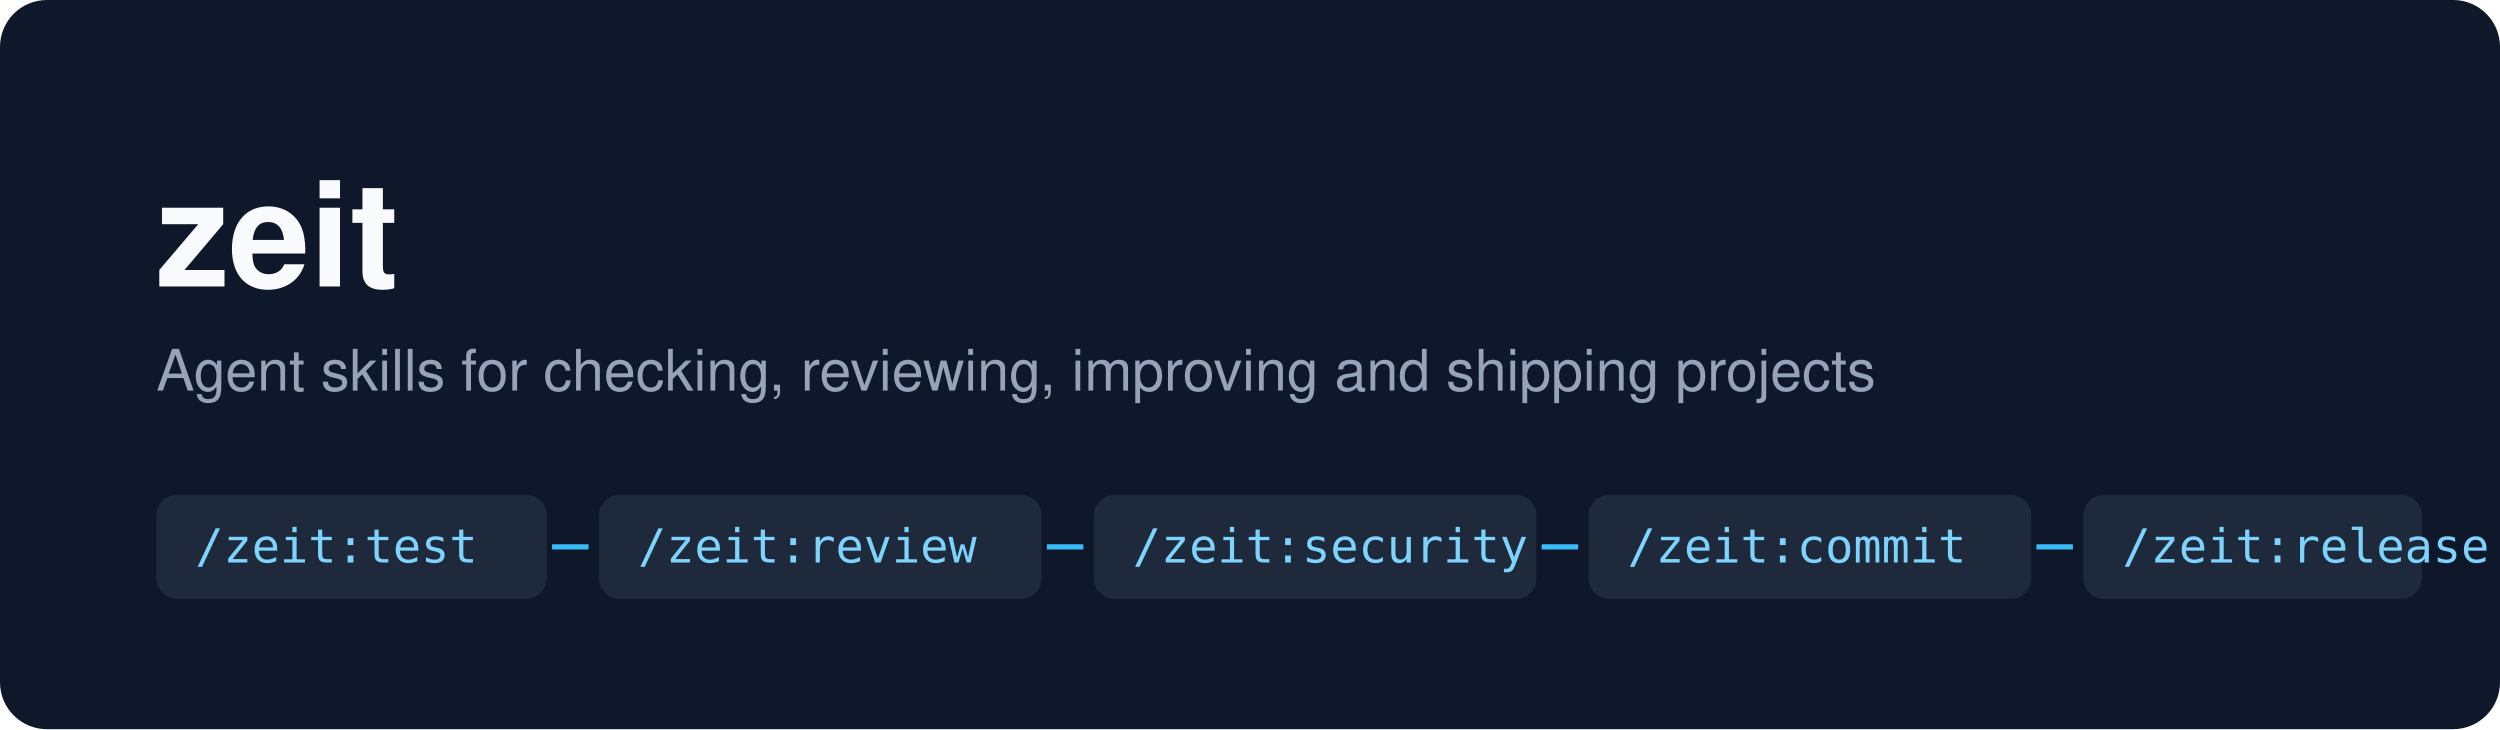
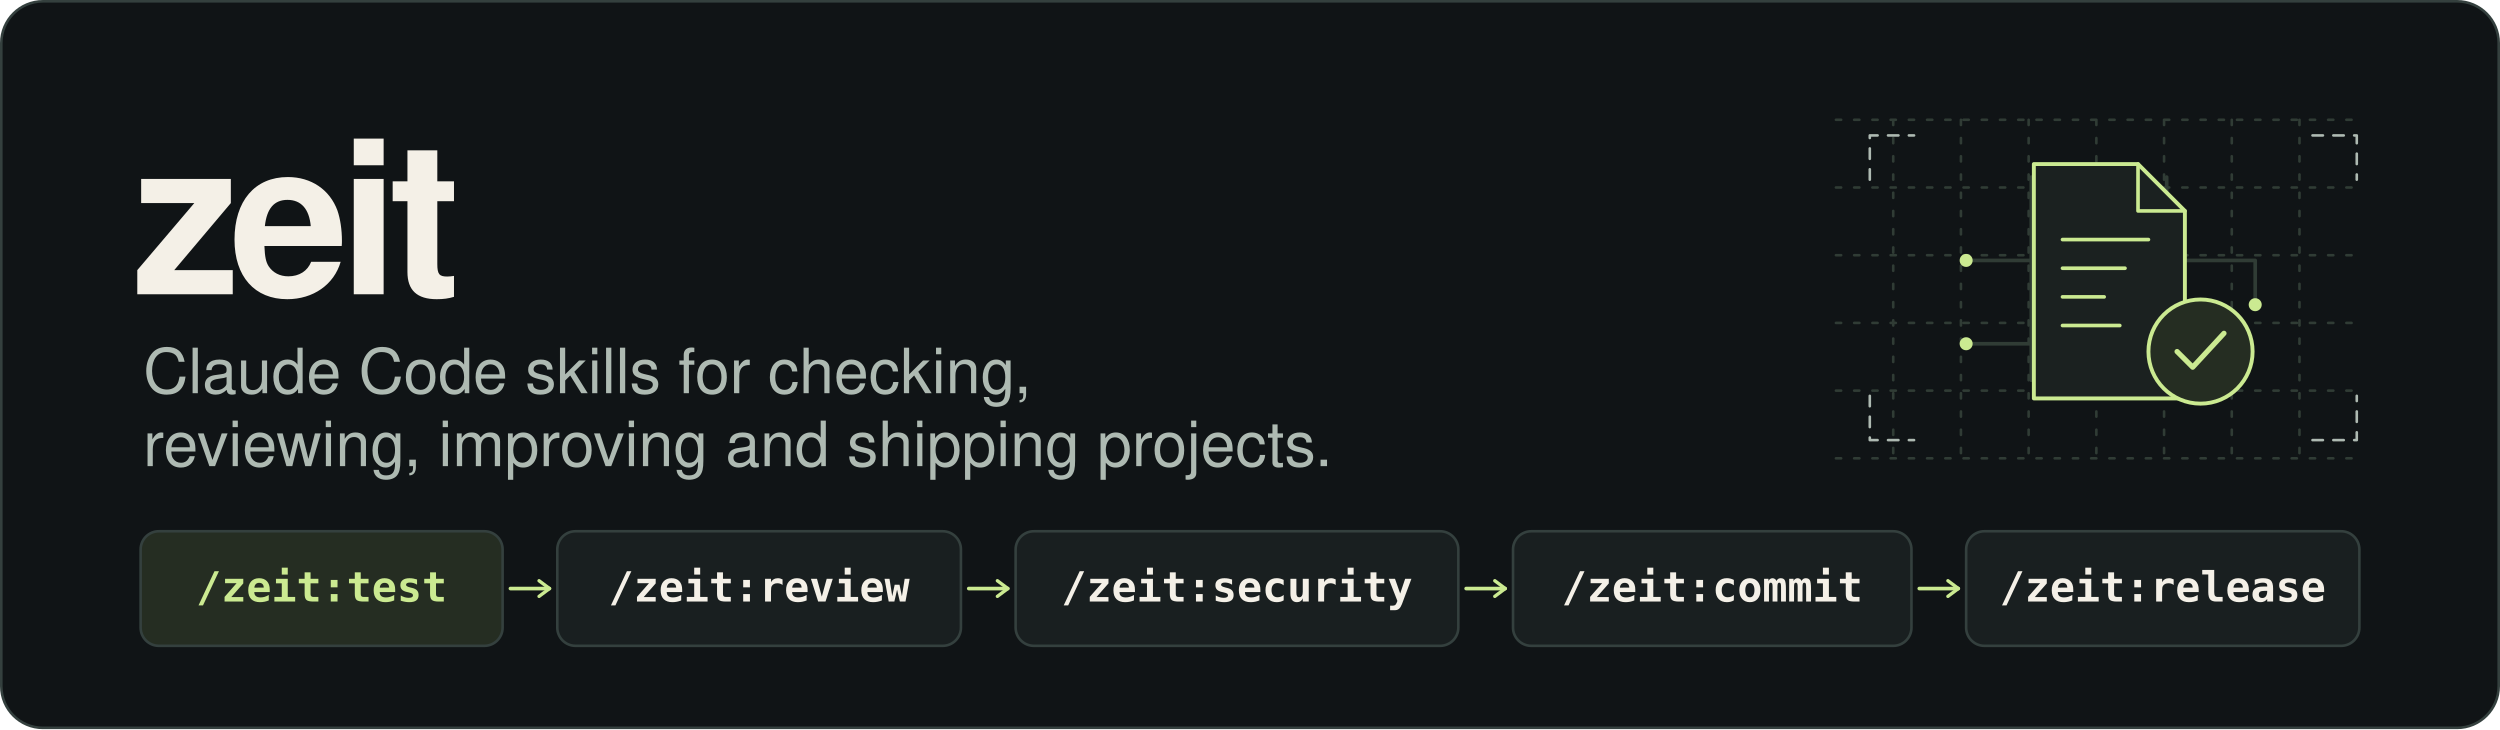
- <svg xmlns="http://www.w3.org/2000/svg" width="960" height="280" viewBox="0 0 960 280" role="img" aria-labelledby="t d">
-   <rect width="960" height="280" rx="18" fill="#0f172a" />
-   <text x="60" y="110" font-family="Segoe UI, Helvetica, Arial, sans-serif" font-size="56" font-weight="700" fill="#f8fafc">zeit</text>
-   <text x="60" y="150" font-family="Segoe UI, Helvetica, Arial, sans-serif" font-size="22" fill="#94a3b8">Agent skills for checking, reviewing, improving and shipping projects</text>
-   <g font-family="Consolas, Menlo, monospace" font-size="18">
-     <rect x="60" y="190" width="150" height="40" rx="8" fill="#1e293b" />
-     <text x="75" y="216" fill="#7dd3fc">/zeit:test</text>
-     <rect x="230" y="190" width="170" height="40" rx="8" fill="#1e293b" />
-     <text x="245" y="216" fill="#7dd3fc">/zeit:review</text>
-     <rect x="420" y="190" width="170" height="40" rx="8" fill="#1e293b" />
-     <text x="435" y="216" fill="#7dd3fc">/zeit:security</text>
-     <rect x="610" y="190" width="170" height="40" rx="8" fill="#1e293b" />
-     <text x="625" y="216" fill="#7dd3fc">/zeit:commit</text>
-     <rect x="800" y="190" width="130" height="40" rx="8" fill="#1e293b" />
-     <text x="815" y="216" fill="#7dd3fc">/zeit:release</text>
+ <svg xmlns="http://www.w3.org/2000/svg" width="960" height="280" viewBox="0 0 960 280" role="img" aria-labelledby="title desc">
+   <defs>
+     <marker id="arrow" markerWidth="8" markerHeight="8" refX="6" refY="4" orient="auto" markerUnits="userSpaceOnUse">
+       <path d="m2 1 4 3-4 3" fill="none" stroke="#CBEA91" stroke-width="1.3" stroke-linecap="round" stroke-linejoin="round" />
+     </marker>
+   </defs>
+   <rect x="0.5" y="0.5" width="959" height="279" rx="16" fill="#101416" stroke="#34403E" />
+   <text x="51" y="113" fill="#F4F0E7" font-family="Segoe UI, Helvetica, Arial, sans-serif" font-size="82" font-weight="750" letter-spacing="-3.5">zeit</text>
+   <text x="55" y="151" fill="#AEBAB2" font-family="Segoe UI, Helvetica, Arial, sans-serif" font-size="24" font-weight="400">Claude Code skills for checking,</text>
+   <text x="55" y="179" fill="#AEBAB2" font-family="Segoe UI, Helvetica, Arial, sans-serif" font-size="24" font-weight="400">reviewing, improving and shipping projects.</text>
+   <g aria-hidden="true">
+     <path d="M705 46h200m-200 26h200m-200 26h200m-200 26h200m-200 26h200m-200 26h200M727 46v130m26-130v130m26-130v130m26-130v130m26-130v130m26-130v130m26-130v130" fill="none" stroke="#303C35" stroke-width="1" stroke-linecap="round" stroke-linejoin="round" stroke-dasharray="2 5" />
+     <path d="M718 69V52h17m153 0h17v17m-187 83v17h17m153 0h17v-17" fill="none" stroke="#AEBAB2" stroke-width="1" stroke-linecap="round" stroke-linejoin="round" stroke-dasharray="4 4" />
+     <path d="M755 100h27m54 0h30v17m-111 15h37m-12-64v78m52-78v78" fill="none" stroke="#303C35" stroke-width="1.4" stroke-linecap="round" stroke-linejoin="round" />
+     <path d="M781 63h40l18 18v72h-58z" fill="#1B2120" stroke="#CBEA91" stroke-width="1.5" stroke-linejoin="round" />
+     <path d="M821 63v18h18m-47 11h33m-33 11h24m-24 11h16m-16 11h22" fill="none" stroke="#CBEA91" stroke-width="1.4" stroke-linecap="round" stroke-linejoin="round" />
+     <circle cx="845" cy="135" r="20" fill="#252D22" stroke="#CBEA91" stroke-width="1.5" />
+     <path d="m836 135 6 6 12-13" fill="none" stroke="#CBEA91" stroke-width="2" stroke-linecap="round" stroke-linejoin="round" />
+     <circle cx="755" cy="100" r="2.5" fill="#CBEA91" />
+     <circle cx="755" cy="132" r="2.5" fill="#CBEA91" />
+     <circle cx="866" cy="117" r="2.5" fill="#CBEA91" />
  </g>
-   <g stroke="#38bdf8" stroke-width="2" fill="none">
-     <path d="M212 210 H226" />
-     <path d="M402 210 H416" />
-     <path d="M592 210 H606" />
-     <path d="M782 210 H796" />
-   </g>
+   <rect x="54" y="204" width="139" height="44" rx="7" fill="#252D22" stroke="#34403E" />
+   <text x="123.5" y="231" fill="#CBEA91" font-family="Consolas, SFMono-Regular, Menlo, monospace" font-size="16" font-weight="700" text-anchor="middle">/zeit:test</text>
+   <path d="M196 226h15" fill="none" stroke="#CBEA91" stroke-width="1.4" stroke-linecap="round" stroke-linejoin="round" marker-end="url(#arrow)" />
+   <rect x="214" y="204" width="155" height="44" rx="7" fill="#191F20" stroke="#34403E" />
+   <text x="291.5" y="231" fill="#F4F0E7" font-family="Consolas, SFMono-Regular, Menlo, monospace" font-size="16" font-weight="700" text-anchor="middle">/zeit:review</text>
+   <path d="M372 226h15" fill="none" stroke="#CBEA91" stroke-width="1.4" stroke-linecap="round" stroke-linejoin="round" marker-end="url(#arrow)" />
+   <rect x="390" y="204" width="170" height="44" rx="7" fill="#191F20" stroke="#34403E" />
+   <text x="475" y="231" fill="#F4F0E7" font-family="Consolas, SFMono-Regular, Menlo, monospace" font-size="16" font-weight="700" text-anchor="middle">/zeit:security</text>
+   <path d="M563 226h15" fill="none" stroke="#CBEA91" stroke-width="1.4" stroke-linecap="round" stroke-linejoin="round" marker-end="url(#arrow)" />
+   <rect x="581" y="204" width="153" height="44" rx="7" fill="#191F20" stroke="#34403E" />
+   <text x="657.5" y="231" fill="#F4F0E7" font-family="Consolas, SFMono-Regular, Menlo, monospace" font-size="16" font-weight="700" text-anchor="middle">/zeit:commit</text>
+   <path d="M737 226h15" fill="none" stroke="#CBEA91" stroke-width="1.4" stroke-linecap="round" stroke-linejoin="round" marker-end="url(#arrow)" />
+   <rect x="755" y="204" width="151" height="44" rx="7" fill="#191F20" stroke="#34403E" />
+   <text x="830.5" y="231" fill="#F4F0E7" font-family="Consolas, SFMono-Regular, Menlo, monospace" font-size="16" font-weight="700" text-anchor="middle">/zeit:release</text>
</svg>
